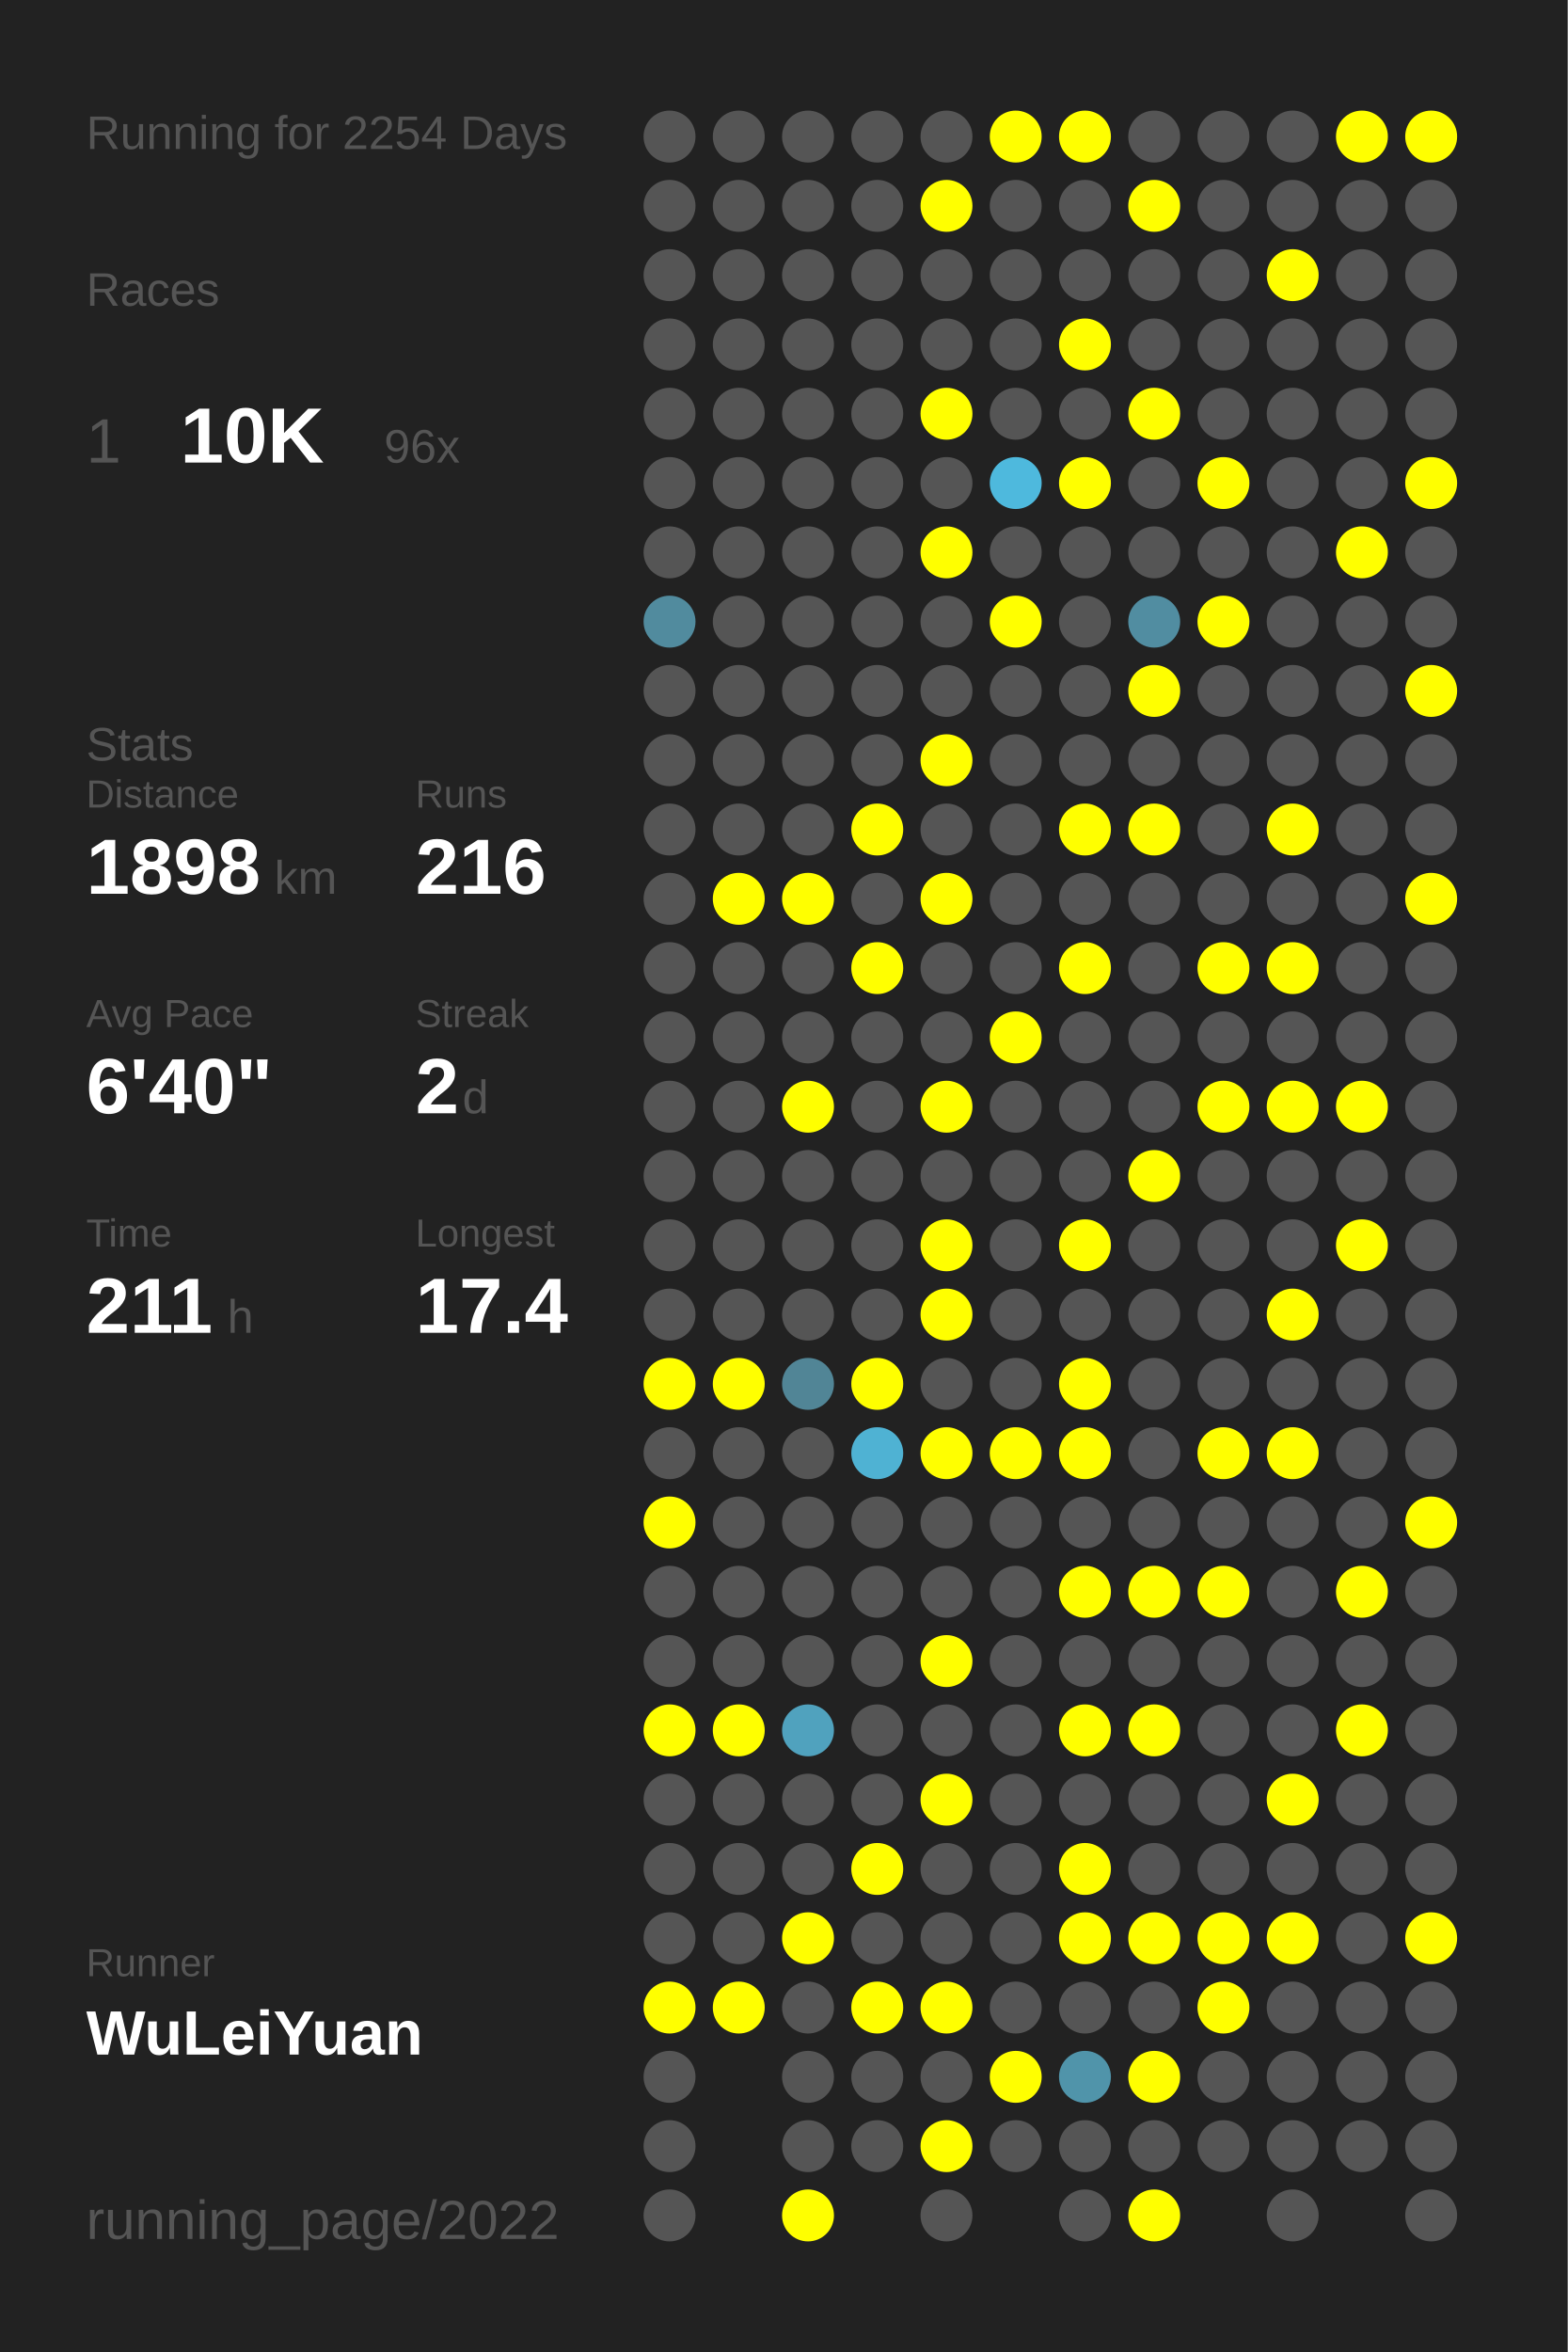
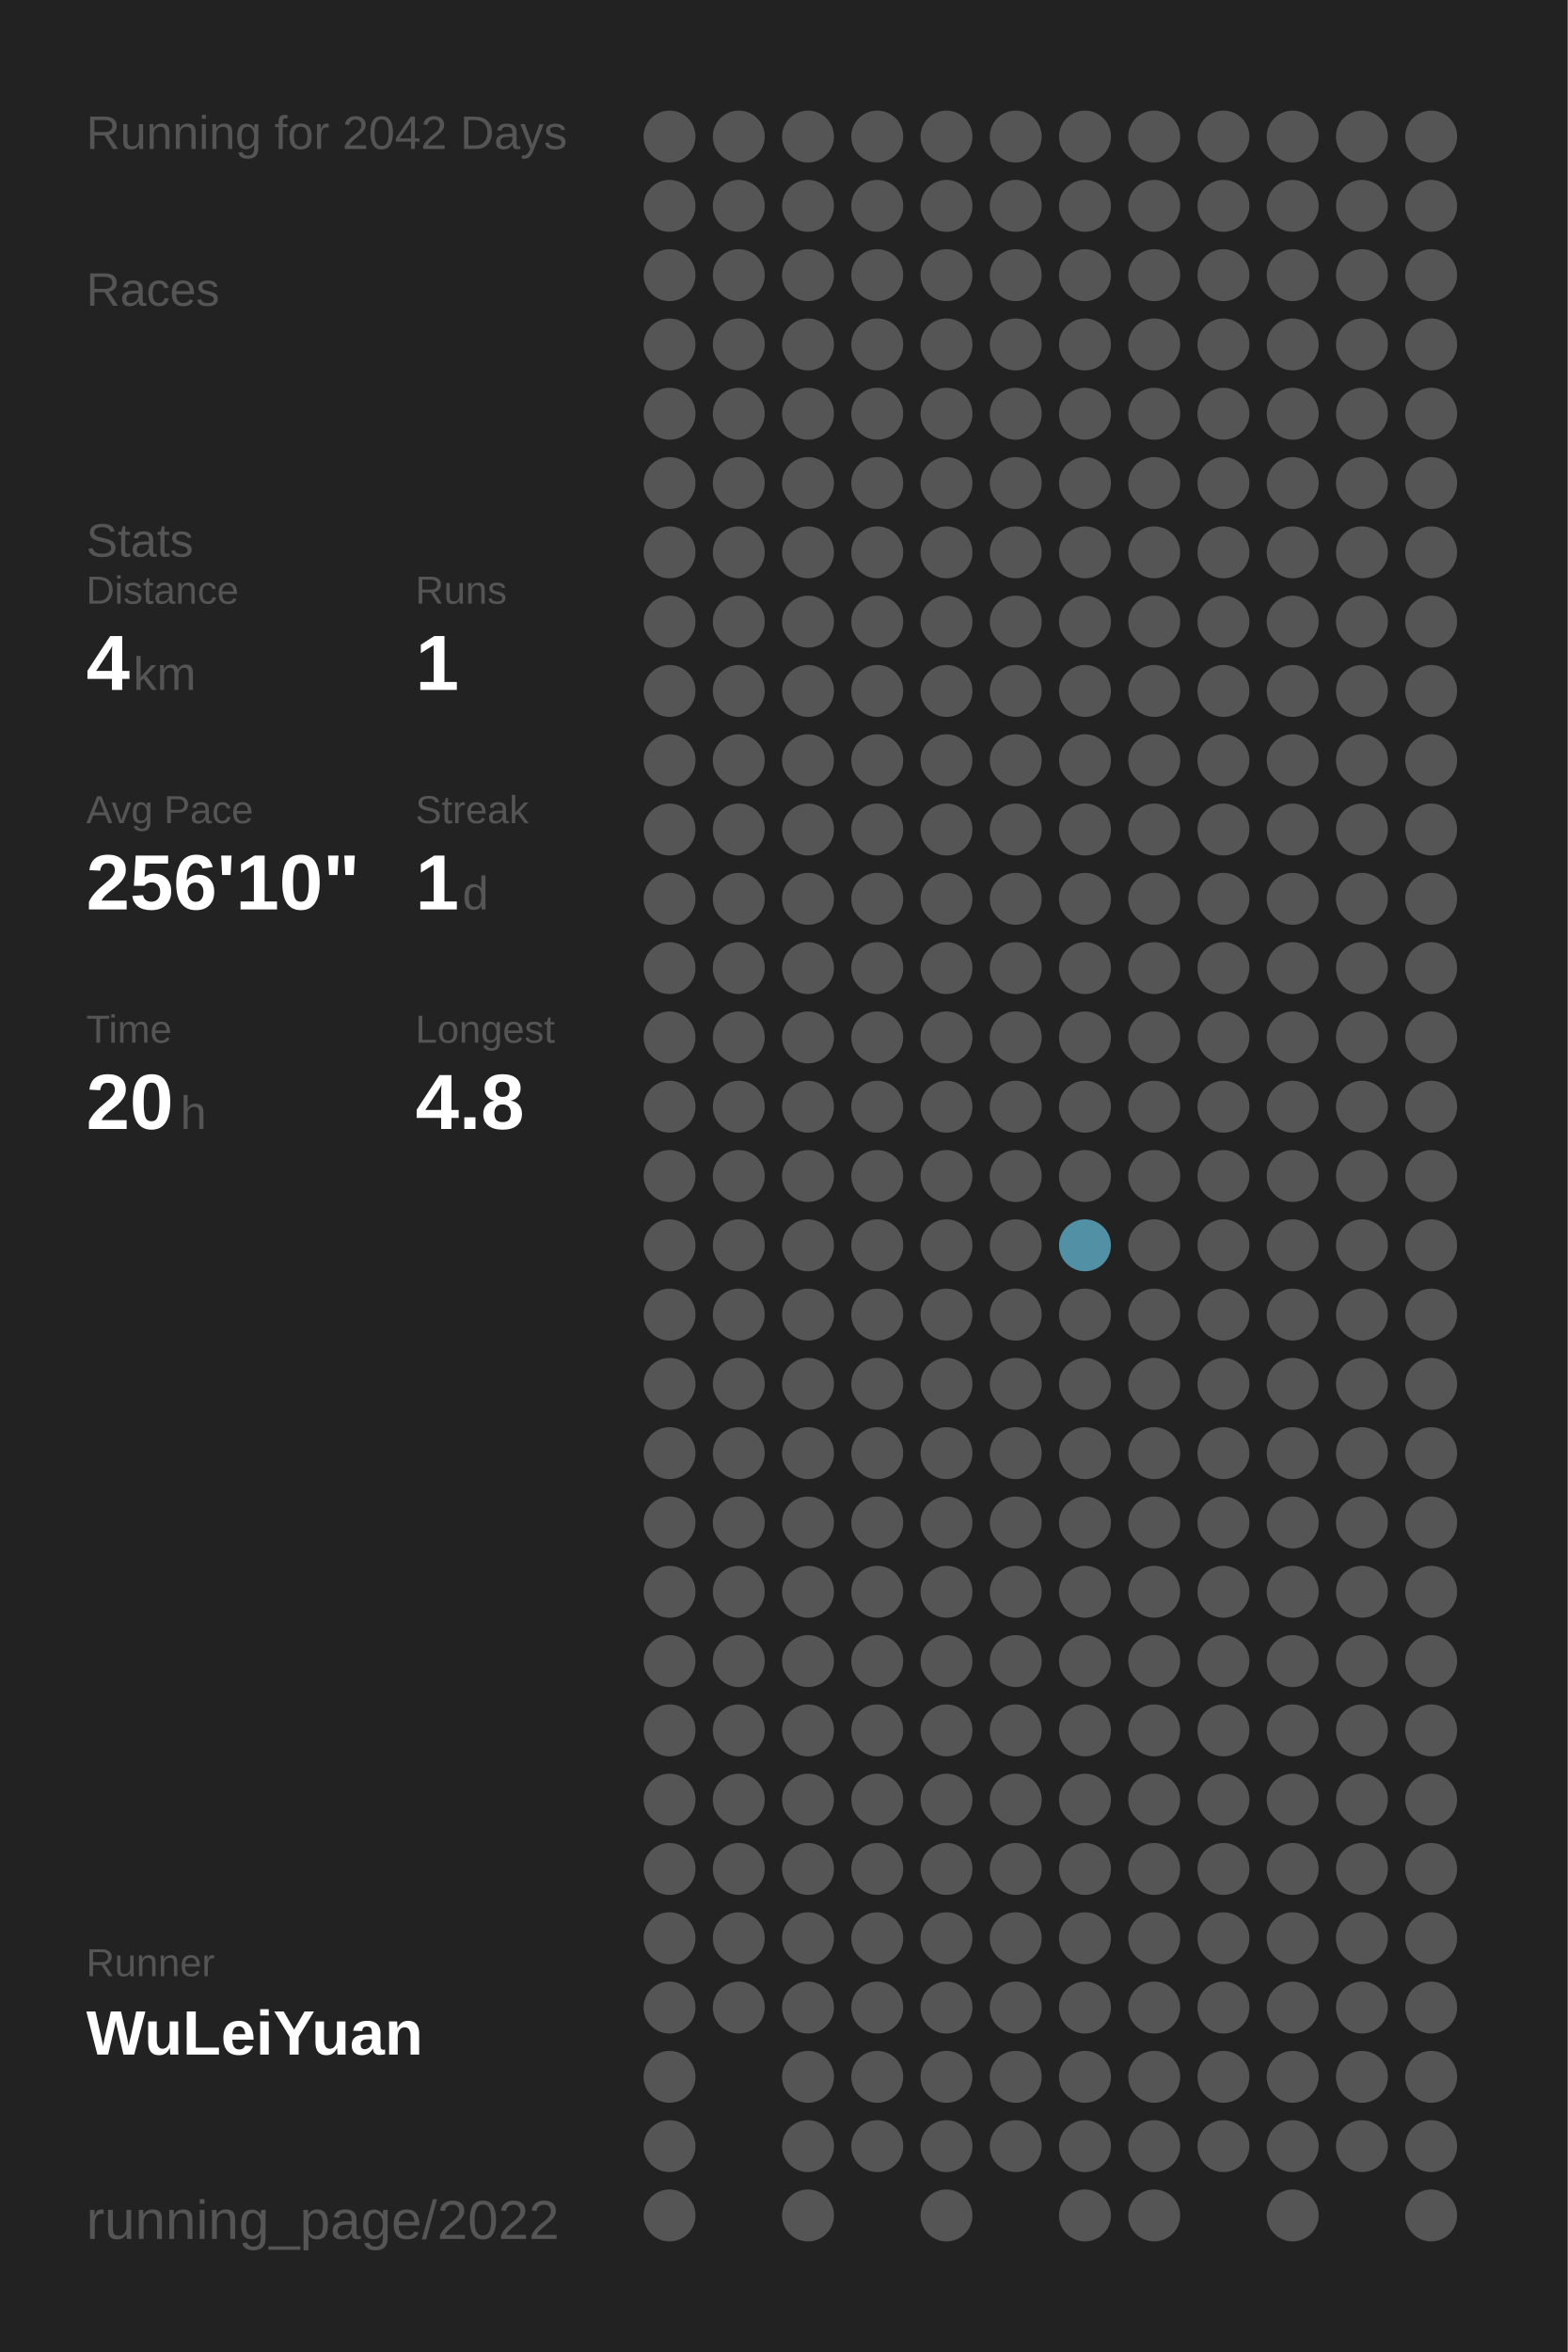
<svg xmlns="http://www.w3.org/2000/svg" baseProfile="full" height="300mm" version="1.1" viewBox="0,0,200,300" width="200mm">
  <defs />
  <rect fill="#222222" height="300" width="200" x="0" y="0" />
-   <text fill="#555555" style="font-size:6px; font-family:Arial;" x="11" y="19">Running for 2254 Days</text>
+   <text fill="#555555" style="font-size:6px; font-family:Arial;" x="11" y="19">Running for 2042 Days</text>
  <text fill="#555555" style="font-size:6px; font-family:Arial;" x="11" y="39">Races</text>
-   <text fill="#555555" style="font-size:8px; font-family:Arial;" x="11" y="59">1</text>
-   <text fill="#FFFFFF" style="font-size:10px; font-family:Arial; font-weight:bold;" x="23" y="59">10K</text>
-   <text fill="#555555" style="font-size:6px; font-family:Arial;" x="49" y="59">96x</text>
-   <text fill="#555555" style="font-size:6px; font-family:Arial;" x="11" y="97">Stats</text>
-   <text fill="#555555" style="font-size:5px; font-family:Arial;" x="11" y="103">Distance</text>
-   <text fill="#FFFFFF" style="font-size:10px; font-family:Arial; font-weight:bold;" x="11" y="114">1898</text>
-   <text fill="#555555" style="font-size:6px; font-family:Arial;" x="35" y="114">km</text>
-   <text fill="#555555" style="font-size:5px; font-family:Arial;" x="53" y="103">Runs</text>
-   <text fill="#FFFFFF" style="font-size:10px; font-family:Arial; font-weight:bold;" x="53" y="114">216</text>
-   <text fill="#555555" style="font-size:5px; font-family:Arial;" x="11" y="131">Avg Pace</text>
-   <text fill="#FFFFFF" style="font-size:10px; font-family:Arial; font-weight:bold;" x="11" y="142">6'40"</text>
-   <text fill="#555555" style="font-size:5px; font-family:Arial;" x="53" y="131">Streak</text>
-   <text fill="#FFFFFF" style="font-size:10px; font-family:Arial; font-weight:bold;" x="53" y="142">2</text>
-   <text fill="#555555" style="font-size:6px; font-family:Arial;" x="59" y="142">d</text>
-   <text fill="#555555" style="font-size:5px; font-family:Arial;" x="11" y="159">Time</text>
-   <text fill="#FFFFFF" style="font-size:10px; font-family:Arial; font-weight:bold;" x="11" y="170">211</text>
-   <text fill="#555555" style="font-size:6px; font-family:Arial;" x="29" y="170">h</text>
-   <text fill="#555555" style="font-size:5px; font-family:Arial;" x="53" y="159">Longest</text>
-   <text fill="#FFFFFF" style="font-size:10px; font-family:Arial; font-weight:bold;" x="53" y="170">17.4</text>
+   <text fill="#555555" style="font-size:6px; font-family:Arial;" x="11" y="71">Stats</text>
+   <text fill="#555555" style="font-size:5px; font-family:Arial;" x="11" y="77">Distance</text>
+   <text fill="#FFFFFF" style="font-size:10px; font-family:Arial; font-weight:bold;" x="11" y="88">4</text>
+   <text fill="#555555" style="font-size:6px; font-family:Arial;" x="17" y="88">km</text>
+   <text fill="#555555" style="font-size:5px; font-family:Arial;" x="53" y="77">Runs</text>
+   <text fill="#FFFFFF" style="font-size:10px; font-family:Arial; font-weight:bold;" x="53" y="88">1</text>
+   <text fill="#555555" style="font-size:5px; font-family:Arial;" x="11" y="105">Avg Pace</text>
+   <text fill="#FFFFFF" style="font-size:10px; font-family:Arial; font-weight:bold;" x="11" y="116">256'10"</text>
+   <text fill="#555555" style="font-size:5px; font-family:Arial;" x="53" y="105">Streak</text>
+   <text fill="#FFFFFF" style="font-size:10px; font-family:Arial; font-weight:bold;" x="53" y="116">1</text>
+   <text fill="#555555" style="font-size:6px; font-family:Arial;" x="59" y="116">d</text>
+   <text fill="#555555" style="font-size:5px; font-family:Arial;" x="11" y="133">Time</text>
+   <text fill="#FFFFFF" style="font-size:10px; font-family:Arial; font-weight:bold;" x="11" y="144">20</text>
+   <text fill="#555555" style="font-size:6px; font-family:Arial;" x="23" y="144">h</text>
+   <text fill="#555555" style="font-size:5px; font-family:Arial;" x="53" y="133">Longest</text>
+   <text fill="#FFFFFF" style="font-size:10px; font-family:Arial; font-weight:bold;" x="53" y="144">4.8</text>
  <text fill="#555555" style="font-size:5px; font-family:Arial;" x="11" y="252.065">Runner</text>
  <text fill="#FFFFFF" style="font-size:8px; font-family:Arial; font-weight:bold;" x="11" y="262.065">WuLeiYuan</text>
  <text fill="#555555" style="font-size:7px; font-family:Arial;" x="11" y="285.581">running_page/2022</text>
  <circle cx="85.417" cy="17.419" fill="#555555" r="3.312" />
  <circle cx="85.417" cy="26.258" fill="#555555" r="3.312" />
  <circle cx="85.417" cy="35.097" fill="#555555" r="3.312" />
  <circle cx="85.417" cy="43.935" fill="#555555" r="3.312" />
  <circle cx="85.417" cy="52.774" fill="#555555" r="3.312" />
  <circle cx="85.417" cy="61.613" fill="#555555" r="3.312" />
  <circle cx="85.417" cy="70.452" fill="#555555" r="3.312" />
-   <circle cx="85.417" cy="79.29" fill="#518b9e" r="3.312" />
+   <circle cx="85.417" cy="79.29" fill="#555555" r="3.312" />
  <circle cx="85.417" cy="88.129" fill="#555555" r="3.312" />
  <circle cx="85.417" cy="96.968" fill="#555555" r="3.312" />
  <circle cx="85.417" cy="105.806" fill="#555555" r="3.312" />
  <circle cx="85.417" cy="114.645" fill="#555555" r="3.312" />
  <circle cx="85.417" cy="123.484" fill="#555555" r="3.312" />
  <circle cx="85.417" cy="132.323" fill="#555555" r="3.312" />
  <circle cx="85.417" cy="141.161" fill="#555555" r="3.312" />
  <circle cx="85.417" cy="150" fill="#555555" r="3.312" />
  <circle cx="85.417" cy="158.839" fill="#555555" r="3.312" />
  <circle cx="85.417" cy="167.677" fill="#555555" r="3.312" />
-   <circle cx="85.417" cy="176.516" fill="#FFFF00" r="3.312" />
+   <circle cx="85.417" cy="176.516" fill="#555555" r="3.312" />
  <circle cx="85.417" cy="185.355" fill="#555555" r="3.312" />
-   <circle cx="85.417" cy="194.194" fill="#FFFF00" r="3.312" />
+   <circle cx="85.417" cy="194.194" fill="#555555" r="3.312" />
  <circle cx="85.417" cy="203.032" fill="#555555" r="3.312" />
  <circle cx="85.417" cy="211.871" fill="#555555" r="3.312" />
-   <circle cx="85.417" cy="220.71" fill="#FFFF00" r="3.312" />
+   <circle cx="85.417" cy="220.71" fill="#555555" r="3.312" />
  <circle cx="85.417" cy="229.548" fill="#555555" r="3.312" />
  <circle cx="85.417" cy="238.387" fill="#555555" r="3.312" />
  <circle cx="85.417" cy="247.226" fill="#555555" r="3.312" />
-   <circle cx="85.417" cy="256.065" fill="#FFFF00" r="3.312" />
+   <circle cx="85.417" cy="256.065" fill="#555555" r="3.312" />
  <circle cx="85.417" cy="264.903" fill="#555555" r="3.312" />
  <circle cx="85.417" cy="273.742" fill="#555555" r="3.312" />
  <circle cx="85.417" cy="282.581" fill="#555555" r="3.312" />
  <circle cx="94.25" cy="17.419" fill="#555555" r="3.312" />
  <circle cx="94.25" cy="26.258" fill="#555555" r="3.312" />
  <circle cx="94.25" cy="35.097" fill="#555555" r="3.312" />
  <circle cx="94.25" cy="43.935" fill="#555555" r="3.312" />
  <circle cx="94.25" cy="52.774" fill="#555555" r="3.312" />
  <circle cx="94.25" cy="61.613" fill="#555555" r="3.312" />
  <circle cx="94.25" cy="70.452" fill="#555555" r="3.312" />
  <circle cx="94.25" cy="79.29" fill="#555555" r="3.312" />
  <circle cx="94.25" cy="88.129" fill="#555555" r="3.312" />
  <circle cx="94.25" cy="96.968" fill="#555555" r="3.312" />
  <circle cx="94.25" cy="105.806" fill="#555555" r="3.312" />
-   <circle cx="94.25" cy="114.645" fill="#FFFF00" r="3.312" />
+   <circle cx="94.25" cy="114.645" fill="#555555" r="3.312" />
  <circle cx="94.25" cy="123.484" fill="#555555" r="3.312" />
  <circle cx="94.25" cy="132.323" fill="#555555" r="3.312" />
  <circle cx="94.25" cy="141.161" fill="#555555" r="3.312" />
  <circle cx="94.25" cy="150" fill="#555555" r="3.312" />
  <circle cx="94.25" cy="158.839" fill="#555555" r="3.312" />
  <circle cx="94.25" cy="167.677" fill="#555555" r="3.312" />
-   <circle cx="94.25" cy="176.516" fill="#FFFF00" r="3.312" />
+   <circle cx="94.25" cy="176.516" fill="#555555" r="3.312" />
  <circle cx="94.25" cy="185.355" fill="#555555" r="3.312" />
  <circle cx="94.25" cy="194.194" fill="#555555" r="3.312" />
  <circle cx="94.25" cy="203.032" fill="#555555" r="3.312" />
  <circle cx="94.25" cy="211.871" fill="#555555" r="3.312" />
-   <circle cx="94.25" cy="220.71" fill="#FFFF00" r="3.312" />
+   <circle cx="94.25" cy="220.71" fill="#555555" r="3.312" />
  <circle cx="94.25" cy="229.548" fill="#555555" r="3.312" />
  <circle cx="94.25" cy="238.387" fill="#555555" r="3.312" />
  <circle cx="94.25" cy="247.226" fill="#555555" r="3.312" />
-   <circle cx="94.25" cy="256.065" fill="#FFFF00" r="3.312" />
+   <circle cx="94.25" cy="256.065" fill="#555555" r="3.312" />
  <circle cx="103.083" cy="17.419" fill="#555555" r="3.312" />
  <circle cx="103.083" cy="26.258" fill="#555555" r="3.312" />
  <circle cx="103.083" cy="35.097" fill="#555555" r="3.312" />
  <circle cx="103.083" cy="43.935" fill="#555555" r="3.312" />
  <circle cx="103.083" cy="52.774" fill="#555555" r="3.312" />
  <circle cx="103.083" cy="61.613" fill="#555555" r="3.312" />
  <circle cx="103.083" cy="70.452" fill="#555555" r="3.312" />
  <circle cx="103.083" cy="79.29" fill="#555555" r="3.312" />
  <circle cx="103.083" cy="88.129" fill="#555555" r="3.312" />
  <circle cx="103.083" cy="96.968" fill="#555555" r="3.312" />
  <circle cx="103.083" cy="105.806" fill="#555555" r="3.312" />
-   <circle cx="103.083" cy="114.645" fill="#FFFF00" r="3.312" />
+   <circle cx="103.083" cy="114.645" fill="#555555" r="3.312" />
  <circle cx="103.083" cy="123.484" fill="#555555" r="3.312" />
  <circle cx="103.083" cy="132.323" fill="#555555" r="3.312" />
-   <circle cx="103.083" cy="141.161" fill="#FFFF00" r="3.312" />
+   <circle cx="103.083" cy="141.161" fill="#555555" r="3.312" />
  <circle cx="103.083" cy="150" fill="#555555" r="3.312" />
  <circle cx="103.083" cy="158.839" fill="#555555" r="3.312" />
  <circle cx="103.083" cy="167.677" fill="#555555" r="3.312" />
-   <circle cx="103.083" cy="176.516" fill="#518596" r="3.312" />
+   <circle cx="103.083" cy="176.516" fill="#555555" r="3.312" />
  <circle cx="103.083" cy="185.355" fill="#555555" r="3.312" />
  <circle cx="103.083" cy="194.194" fill="#555555" r="3.312" />
  <circle cx="103.083" cy="203.032" fill="#555555" r="3.312" />
  <circle cx="103.083" cy="211.871" fill="#555555" r="3.312" />
-   <circle cx="103.083" cy="220.71" fill="#50a2be" r="3.312" />
+   <circle cx="103.083" cy="220.71" fill="#555555" r="3.312" />
  <circle cx="103.083" cy="229.548" fill="#555555" r="3.312" />
  <circle cx="103.083" cy="238.387" fill="#555555" r="3.312" />
-   <circle cx="103.083" cy="247.226" fill="#FFFF00" r="3.312" />
+   <circle cx="103.083" cy="247.226" fill="#555555" r="3.312" />
  <circle cx="103.083" cy="256.065" fill="#555555" r="3.312" />
  <circle cx="103.083" cy="264.903" fill="#555555" r="3.312" />
  <circle cx="103.083" cy="273.742" fill="#555555" r="3.312" />
-   <circle cx="103.083" cy="282.581" fill="#FFFF00" r="3.312" />
+   <circle cx="103.083" cy="282.581" fill="#555555" r="3.312" />
  <circle cx="111.917" cy="17.419" fill="#555555" r="3.312" />
  <circle cx="111.917" cy="26.258" fill="#555555" r="3.312" />
  <circle cx="111.917" cy="35.097" fill="#555555" r="3.312" />
  <circle cx="111.917" cy="43.935" fill="#555555" r="3.312" />
  <circle cx="111.917" cy="52.774" fill="#555555" r="3.312" />
  <circle cx="111.917" cy="61.613" fill="#555555" r="3.312" />
  <circle cx="111.917" cy="70.452" fill="#555555" r="3.312" />
  <circle cx="111.917" cy="79.29" fill="#555555" r="3.312" />
  <circle cx="111.917" cy="88.129" fill="#555555" r="3.312" />
  <circle cx="111.917" cy="96.968" fill="#555555" r="3.312" />
-   <circle cx="111.917" cy="105.806" fill="#FFFF00" r="3.312" />
+   <circle cx="111.917" cy="105.806" fill="#555555" r="3.312" />
  <circle cx="111.917" cy="114.645" fill="#555555" r="3.312" />
-   <circle cx="111.917" cy="123.484" fill="#FFFF00" r="3.312" />
+   <circle cx="111.917" cy="123.484" fill="#555555" r="3.312" />
  <circle cx="111.917" cy="132.323" fill="#555555" r="3.312" />
  <circle cx="111.917" cy="141.161" fill="#555555" r="3.312" />
  <circle cx="111.917" cy="150" fill="#555555" r="3.312" />
  <circle cx="111.917" cy="158.839" fill="#555555" r="3.312" />
  <circle cx="111.917" cy="167.677" fill="#555555" r="3.312" />
-   <circle cx="111.917" cy="176.516" fill="#FFFF00" r="3.312" />
-   <circle cx="111.917" cy="185.355" fill="#4fb2d3" r="3.312" />
+   <circle cx="111.917" cy="176.516" fill="#555555" r="3.312" />
+   <circle cx="111.917" cy="185.355" fill="#555555" r="3.312" />
  <circle cx="111.917" cy="194.194" fill="#555555" r="3.312" />
  <circle cx="111.917" cy="203.032" fill="#555555" r="3.312" />
  <circle cx="111.917" cy="211.871" fill="#555555" r="3.312" />
  <circle cx="111.917" cy="220.71" fill="#555555" r="3.312" />
  <circle cx="111.917" cy="229.548" fill="#555555" r="3.312" />
-   <circle cx="111.917" cy="238.387" fill="#FFFF00" r="3.312" />
+   <circle cx="111.917" cy="238.387" fill="#555555" r="3.312" />
  <circle cx="111.917" cy="247.226" fill="#555555" r="3.312" />
-   <circle cx="111.917" cy="256.065" fill="#FFFF00" r="3.312" />
+   <circle cx="111.917" cy="256.065" fill="#555555" r="3.312" />
  <circle cx="111.917" cy="264.903" fill="#555555" r="3.312" />
  <circle cx="111.917" cy="273.742" fill="#555555" r="3.312" />
  <circle cx="120.75" cy="17.419" fill="#555555" r="3.312" />
-   <circle cx="120.75" cy="26.258" fill="#FFFF00" r="3.312" />
+   <circle cx="120.75" cy="26.258" fill="#555555" r="3.312" />
  <circle cx="120.75" cy="35.097" fill="#555555" r="3.312" />
  <circle cx="120.75" cy="43.935" fill="#555555" r="3.312" />
-   <circle cx="120.75" cy="52.774" fill="#FFFF00" r="3.312" />
+   <circle cx="120.75" cy="52.774" fill="#555555" r="3.312" />
  <circle cx="120.75" cy="61.613" fill="#555555" r="3.312" />
-   <circle cx="120.75" cy="70.452" fill="#FFFF00" r="3.312" />
+   <circle cx="120.75" cy="70.452" fill="#555555" r="3.312" />
  <circle cx="120.75" cy="79.29" fill="#555555" r="3.312" />
  <circle cx="120.75" cy="88.129" fill="#555555" r="3.312" />
-   <circle cx="120.75" cy="96.968" fill="#FFFF00" r="3.312" />
+   <circle cx="120.75" cy="96.968" fill="#555555" r="3.312" />
  <circle cx="120.75" cy="105.806" fill="#555555" r="3.312" />
-   <circle cx="120.75" cy="114.645" fill="#FFFF00" r="3.312" />
+   <circle cx="120.75" cy="114.645" fill="#555555" r="3.312" />
  <circle cx="120.75" cy="123.484" fill="#555555" r="3.312" />
  <circle cx="120.75" cy="132.323" fill="#555555" r="3.312" />
-   <circle cx="120.75" cy="141.161" fill="#FFFF00" r="3.312" />
+   <circle cx="120.75" cy="141.161" fill="#555555" r="3.312" />
  <circle cx="120.75" cy="150" fill="#555555" r="3.312" />
-   <circle cx="120.75" cy="158.839" fill="#FFFF00" r="3.312" />
-   <circle cx="120.75" cy="167.677" fill="#FFFF00" r="3.312" />
+   <circle cx="120.75" cy="158.839" fill="#555555" r="3.312" />
+   <circle cx="120.75" cy="167.677" fill="#555555" r="3.312" />
  <circle cx="120.75" cy="176.516" fill="#555555" r="3.312" />
-   <circle cx="120.75" cy="185.355" fill="#FFFF00" r="3.312" />
+   <circle cx="120.75" cy="185.355" fill="#555555" r="3.312" />
  <circle cx="120.75" cy="194.194" fill="#555555" r="3.312" />
  <circle cx="120.75" cy="203.032" fill="#555555" r="3.312" />
-   <circle cx="120.75" cy="211.871" fill="#FFFF00" r="3.312" />
+   <circle cx="120.75" cy="211.871" fill="#555555" r="3.312" />
  <circle cx="120.75" cy="220.71" fill="#555555" r="3.312" />
-   <circle cx="120.75" cy="229.548" fill="#FFFF00" r="3.312" />
+   <circle cx="120.75" cy="229.548" fill="#555555" r="3.312" />
  <circle cx="120.75" cy="238.387" fill="#555555" r="3.312" />
  <circle cx="120.75" cy="247.226" fill="#555555" r="3.312" />
-   <circle cx="120.75" cy="256.065" fill="#FFFF00" r="3.312" />
+   <circle cx="120.75" cy="256.065" fill="#555555" r="3.312" />
  <circle cx="120.75" cy="264.903" fill="#555555" r="3.312" />
-   <circle cx="120.75" cy="273.742" fill="#FFFF00" r="3.312" />
+   <circle cx="120.75" cy="273.742" fill="#555555" r="3.312" />
  <circle cx="120.75" cy="282.581" fill="#555555" r="3.312" />
-   <circle cx="129.583" cy="17.419" fill="#FFFF00" r="3.312" />
+   <circle cx="129.583" cy="17.419" fill="#555555" r="3.312" />
  <circle cx="129.583" cy="26.258" fill="#555555" r="3.312" />
  <circle cx="129.583" cy="35.097" fill="#555555" r="3.312" />
  <circle cx="129.583" cy="43.935" fill="#555555" r="3.312" />
  <circle cx="129.583" cy="52.774" fill="#555555" r="3.312" />
-   <circle cx="129.583" cy="61.613" fill="#4eb9dd" r="3.312" />
+   <circle cx="129.583" cy="61.613" fill="#555555" r="3.312" />
  <circle cx="129.583" cy="70.452" fill="#555555" r="3.312" />
-   <circle cx="129.583" cy="79.29" fill="#FFFF00" r="3.312" />
+   <circle cx="129.583" cy="79.29" fill="#555555" r="3.312" />
  <circle cx="129.583" cy="88.129" fill="#555555" r="3.312" />
  <circle cx="129.583" cy="96.968" fill="#555555" r="3.312" />
  <circle cx="129.583" cy="105.806" fill="#555555" r="3.312" />
  <circle cx="129.583" cy="114.645" fill="#555555" r="3.312" />
  <circle cx="129.583" cy="123.484" fill="#555555" r="3.312" />
-   <circle cx="129.583" cy="132.323" fill="#FFFF00" r="3.312" />
+   <circle cx="129.583" cy="132.323" fill="#555555" r="3.312" />
  <circle cx="129.583" cy="141.161" fill="#555555" r="3.312" />
  <circle cx="129.583" cy="150" fill="#555555" r="3.312" />
  <circle cx="129.583" cy="158.839" fill="#555555" r="3.312" />
  <circle cx="129.583" cy="167.677" fill="#555555" r="3.312" />
  <circle cx="129.583" cy="176.516" fill="#555555" r="3.312" />
-   <circle cx="129.583" cy="185.355" fill="#FFFF00" r="3.312" />
+   <circle cx="129.583" cy="185.355" fill="#555555" r="3.312" />
  <circle cx="129.583" cy="194.194" fill="#555555" r="3.312" />
  <circle cx="129.583" cy="203.032" fill="#555555" r="3.312" />
  <circle cx="129.583" cy="211.871" fill="#555555" r="3.312" />
  <circle cx="129.583" cy="220.71" fill="#555555" r="3.312" />
  <circle cx="129.583" cy="229.548" fill="#555555" r="3.312" />
  <circle cx="129.583" cy="238.387" fill="#555555" r="3.312" />
  <circle cx="129.583" cy="247.226" fill="#555555" r="3.312" />
  <circle cx="129.583" cy="256.065" fill="#555555" r="3.312" />
-   <circle cx="129.583" cy="264.903" fill="#FFFF00" r="3.312" />
+   <circle cx="129.583" cy="264.903" fill="#555555" r="3.312" />
  <circle cx="129.583" cy="273.742" fill="#555555" r="3.312" />
-   <circle cx="138.417" cy="17.419" fill="#FFFF00" r="3.312" />
+   <circle cx="138.417" cy="17.419" fill="#555555" r="3.312" />
  <circle cx="138.417" cy="26.258" fill="#555555" r="3.312" />
  <circle cx="138.417" cy="35.097" fill="#555555" r="3.312" />
-   <circle cx="138.417" cy="43.935" fill="#FFFF00" r="3.312" />
+   <circle cx="138.417" cy="43.935" fill="#555555" r="3.312" />
  <circle cx="138.417" cy="52.774" fill="#555555" r="3.312" />
-   <circle cx="138.417" cy="61.613" fill="#FFFF00" r="3.312" />
+   <circle cx="138.417" cy="61.613" fill="#555555" r="3.312" />
  <circle cx="138.417" cy="70.452" fill="#555555" r="3.312" />
  <circle cx="138.417" cy="79.29" fill="#555555" r="3.312" />
  <circle cx="138.417" cy="88.129" fill="#555555" r="3.312" />
  <circle cx="138.417" cy="96.968" fill="#555555" r="3.312" />
-   <circle cx="138.417" cy="105.806" fill="#FFFF00" r="3.312" />
+   <circle cx="138.417" cy="105.806" fill="#555555" r="3.312" />
  <circle cx="138.417" cy="114.645" fill="#555555" r="3.312" />
-   <circle cx="138.417" cy="123.484" fill="#FFFF00" r="3.312" />
+   <circle cx="138.417" cy="123.484" fill="#555555" r="3.312" />
  <circle cx="138.417" cy="132.323" fill="#555555" r="3.312" />
  <circle cx="138.417" cy="141.161" fill="#555555" r="3.312" />
  <circle cx="138.417" cy="150" fill="#555555" r="3.312" />
-   <circle cx="138.417" cy="158.839" fill="#FFFF00" r="3.312" />
+   <circle cx="138.417" cy="158.839" fill="#5190a5" r="3.312" />
  <circle cx="138.417" cy="167.677" fill="#555555" r="3.312" />
-   <circle cx="138.417" cy="176.516" fill="#FFFF00" r="3.312" />
-   <circle cx="138.417" cy="185.355" fill="#FFFF00" r="3.312" />
+   <circle cx="138.417" cy="176.516" fill="#555555" r="3.312" />
+   <circle cx="138.417" cy="185.355" fill="#555555" r="3.312" />
  <circle cx="138.417" cy="194.194" fill="#555555" r="3.312" />
-   <circle cx="138.417" cy="203.032" fill="#FFFF00" r="3.312" />
+   <circle cx="138.417" cy="203.032" fill="#555555" r="3.312" />
  <circle cx="138.417" cy="211.871" fill="#555555" r="3.312" />
-   <circle cx="138.417" cy="220.71" fill="#FFFF00" r="3.312" />
+   <circle cx="138.417" cy="220.71" fill="#555555" r="3.312" />
  <circle cx="138.417" cy="229.548" fill="#555555" r="3.312" />
-   <circle cx="138.417" cy="238.387" fill="#FFFF00" r="3.312" />
-   <circle cx="138.417" cy="247.226" fill="#FFFF00" r="3.312" />
+   <circle cx="138.417" cy="238.387" fill="#555555" r="3.312" />
+   <circle cx="138.417" cy="247.226" fill="#555555" r="3.312" />
  <circle cx="138.417" cy="256.065" fill="#555555" r="3.312" />
-   <circle cx="138.417" cy="264.903" fill="#5094aa" r="3.312" />
+   <circle cx="138.417" cy="264.903" fill="#555555" r="3.312" />
  <circle cx="138.417" cy="273.742" fill="#555555" r="3.312" />
  <circle cx="138.417" cy="282.581" fill="#555555" r="3.312" />
  <circle cx="147.25" cy="17.419" fill="#555555" r="3.312" />
-   <circle cx="147.25" cy="26.258" fill="#FFFF00" r="3.312" />
+   <circle cx="147.25" cy="26.258" fill="#555555" r="3.312" />
  <circle cx="147.25" cy="35.097" fill="#555555" r="3.312" />
  <circle cx="147.25" cy="43.935" fill="#555555" r="3.312" />
-   <circle cx="147.25" cy="52.774" fill="#FFFF00" r="3.312" />
+   <circle cx="147.25" cy="52.774" fill="#555555" r="3.312" />
  <circle cx="147.25" cy="61.613" fill="#555555" r="3.312" />
  <circle cx="147.25" cy="70.452" fill="#555555" r="3.312" />
-   <circle cx="147.25" cy="79.29" fill="#518da1" r="3.312" />
-   <circle cx="147.25" cy="88.129" fill="#FFFF00" r="3.312" />
+   <circle cx="147.25" cy="79.29" fill="#555555" r="3.312" />
+   <circle cx="147.25" cy="88.129" fill="#555555" r="3.312" />
  <circle cx="147.25" cy="96.968" fill="#555555" r="3.312" />
-   <circle cx="147.25" cy="105.806" fill="#FFFF00" r="3.312" />
+   <circle cx="147.25" cy="105.806" fill="#555555" r="3.312" />
  <circle cx="147.25" cy="114.645" fill="#555555" r="3.312" />
  <circle cx="147.25" cy="123.484" fill="#555555" r="3.312" />
  <circle cx="147.25" cy="132.323" fill="#555555" r="3.312" />
  <circle cx="147.25" cy="141.161" fill="#555555" r="3.312" />
-   <circle cx="147.25" cy="150" fill="#FFFF00" r="3.312" />
+   <circle cx="147.25" cy="150" fill="#555555" r="3.312" />
  <circle cx="147.25" cy="158.839" fill="#555555" r="3.312" />
  <circle cx="147.25" cy="167.677" fill="#555555" r="3.312" />
  <circle cx="147.25" cy="176.516" fill="#555555" r="3.312" />
  <circle cx="147.25" cy="185.355" fill="#555555" r="3.312" />
  <circle cx="147.25" cy="194.194" fill="#555555" r="3.312" />
-   <circle cx="147.25" cy="203.032" fill="#FFFF00" r="3.312" />
+   <circle cx="147.25" cy="203.032" fill="#555555" r="3.312" />
  <circle cx="147.25" cy="211.871" fill="#555555" r="3.312" />
-   <circle cx="147.25" cy="220.71" fill="#FFFF00" r="3.312" />
+   <circle cx="147.25" cy="220.71" fill="#555555" r="3.312" />
  <circle cx="147.25" cy="229.548" fill="#555555" r="3.312" />
  <circle cx="147.25" cy="238.387" fill="#555555" r="3.312" />
-   <circle cx="147.25" cy="247.226" fill="#FFFF00" r="3.312" />
+   <circle cx="147.25" cy="247.226" fill="#555555" r="3.312" />
  <circle cx="147.25" cy="256.065" fill="#555555" r="3.312" />
-   <circle cx="147.25" cy="264.903" fill="#FFFF00" r="3.312" />
+   <circle cx="147.25" cy="264.903" fill="#555555" r="3.312" />
  <circle cx="147.25" cy="273.742" fill="#555555" r="3.312" />
-   <circle cx="147.25" cy="282.581" fill="#FFFF00" r="3.312" />
+   <circle cx="147.25" cy="282.581" fill="#555555" r="3.312" />
  <circle cx="156.083" cy="17.419" fill="#555555" r="3.312" />
  <circle cx="156.083" cy="26.258" fill="#555555" r="3.312" />
  <circle cx="156.083" cy="35.097" fill="#555555" r="3.312" />
  <circle cx="156.083" cy="43.935" fill="#555555" r="3.312" />
  <circle cx="156.083" cy="52.774" fill="#555555" r="3.312" />
-   <circle cx="156.083" cy="61.613" fill="#FFFF00" r="3.312" />
+   <circle cx="156.083" cy="61.613" fill="#555555" r="3.312" />
  <circle cx="156.083" cy="70.452" fill="#555555" r="3.312" />
-   <circle cx="156.083" cy="79.29" fill="#FFFF00" r="3.312" />
+   <circle cx="156.083" cy="79.29" fill="#555555" r="3.312" />
  <circle cx="156.083" cy="88.129" fill="#555555" r="3.312" />
  <circle cx="156.083" cy="96.968" fill="#555555" r="3.312" />
  <circle cx="156.083" cy="105.806" fill="#555555" r="3.312" />
  <circle cx="156.083" cy="114.645" fill="#555555" r="3.312" />
-   <circle cx="156.083" cy="123.484" fill="#FFFF00" r="3.312" />
+   <circle cx="156.083" cy="123.484" fill="#555555" r="3.312" />
  <circle cx="156.083" cy="132.323" fill="#555555" r="3.312" />
-   <circle cx="156.083" cy="141.161" fill="#FFFF00" r="3.312" />
+   <circle cx="156.083" cy="141.161" fill="#555555" r="3.312" />
  <circle cx="156.083" cy="150" fill="#555555" r="3.312" />
  <circle cx="156.083" cy="158.839" fill="#555555" r="3.312" />
  <circle cx="156.083" cy="167.677" fill="#555555" r="3.312" />
  <circle cx="156.083" cy="176.516" fill="#555555" r="3.312" />
-   <circle cx="156.083" cy="185.355" fill="#FFFF00" r="3.312" />
+   <circle cx="156.083" cy="185.355" fill="#555555" r="3.312" />
  <circle cx="156.083" cy="194.194" fill="#555555" r="3.312" />
-   <circle cx="156.083" cy="203.032" fill="#FFFF00" r="3.312" />
+   <circle cx="156.083" cy="203.032" fill="#555555" r="3.312" />
  <circle cx="156.083" cy="211.871" fill="#555555" r="3.312" />
  <circle cx="156.083" cy="220.71" fill="#555555" r="3.312" />
  <circle cx="156.083" cy="229.548" fill="#555555" r="3.312" />
  <circle cx="156.083" cy="238.387" fill="#555555" r="3.312" />
-   <circle cx="156.083" cy="247.226" fill="#FFFF00" r="3.312" />
-   <circle cx="156.083" cy="256.065" fill="#FFFF00" r="3.312" />
+   <circle cx="156.083" cy="247.226" fill="#555555" r="3.312" />
+   <circle cx="156.083" cy="256.065" fill="#555555" r="3.312" />
  <circle cx="156.083" cy="264.903" fill="#555555" r="3.312" />
  <circle cx="156.083" cy="273.742" fill="#555555" r="3.312" />
  <circle cx="164.917" cy="17.419" fill="#555555" r="3.312" />
  <circle cx="164.917" cy="26.258" fill="#555555" r="3.312" />
-   <circle cx="164.917" cy="35.097" fill="#FFFF00" r="3.312" />
+   <circle cx="164.917" cy="35.097" fill="#555555" r="3.312" />
  <circle cx="164.917" cy="43.935" fill="#555555" r="3.312" />
  <circle cx="164.917" cy="52.774" fill="#555555" r="3.312" />
  <circle cx="164.917" cy="61.613" fill="#555555" r="3.312" />
  <circle cx="164.917" cy="70.452" fill="#555555" r="3.312" />
  <circle cx="164.917" cy="79.29" fill="#555555" r="3.312" />
  <circle cx="164.917" cy="88.129" fill="#555555" r="3.312" />
  <circle cx="164.917" cy="96.968" fill="#555555" r="3.312" />
-   <circle cx="164.917" cy="105.806" fill="#FFFF00" r="3.312" />
+   <circle cx="164.917" cy="105.806" fill="#555555" r="3.312" />
  <circle cx="164.917" cy="114.645" fill="#555555" r="3.312" />
-   <circle cx="164.917" cy="123.484" fill="#FFFF00" r="3.312" />
+   <circle cx="164.917" cy="123.484" fill="#555555" r="3.312" />
  <circle cx="164.917" cy="132.323" fill="#555555" r="3.312" />
-   <circle cx="164.917" cy="141.161" fill="#FFFF00" r="3.312" />
+   <circle cx="164.917" cy="141.161" fill="#555555" r="3.312" />
  <circle cx="164.917" cy="150" fill="#555555" r="3.312" />
  <circle cx="164.917" cy="158.839" fill="#555555" r="3.312" />
-   <circle cx="164.917" cy="167.677" fill="#FFFF00" r="3.312" />
+   <circle cx="164.917" cy="167.677" fill="#555555" r="3.312" />
  <circle cx="164.917" cy="176.516" fill="#555555" r="3.312" />
-   <circle cx="164.917" cy="185.355" fill="#FFFF00" r="3.312" />
+   <circle cx="164.917" cy="185.355" fill="#555555" r="3.312" />
  <circle cx="164.917" cy="194.194" fill="#555555" r="3.312" />
  <circle cx="164.917" cy="203.032" fill="#555555" r="3.312" />
  <circle cx="164.917" cy="211.871" fill="#555555" r="3.312" />
  <circle cx="164.917" cy="220.71" fill="#555555" r="3.312" />
-   <circle cx="164.917" cy="229.548" fill="#FFFF00" r="3.312" />
+   <circle cx="164.917" cy="229.548" fill="#555555" r="3.312" />
  <circle cx="164.917" cy="238.387" fill="#555555" r="3.312" />
-   <circle cx="164.917" cy="247.226" fill="#FFFF00" r="3.312" />
+   <circle cx="164.917" cy="247.226" fill="#555555" r="3.312" />
  <circle cx="164.917" cy="256.065" fill="#555555" r="3.312" />
  <circle cx="164.917" cy="264.903" fill="#555555" r="3.312" />
  <circle cx="164.917" cy="273.742" fill="#555555" r="3.312" />
  <circle cx="164.917" cy="282.581" fill="#555555" r="3.312" />
-   <circle cx="173.75" cy="17.419" fill="#FFFF00" r="3.312" />
+   <circle cx="173.75" cy="17.419" fill="#555555" r="3.312" />
  <circle cx="173.75" cy="26.258" fill="#555555" r="3.312" />
  <circle cx="173.75" cy="35.097" fill="#555555" r="3.312" />
  <circle cx="173.75" cy="43.935" fill="#555555" r="3.312" />
  <circle cx="173.75" cy="52.774" fill="#555555" r="3.312" />
  <circle cx="173.75" cy="61.613" fill="#555555" r="3.312" />
-   <circle cx="173.75" cy="70.452" fill="#FFFF00" r="3.312" />
+   <circle cx="173.75" cy="70.452" fill="#555555" r="3.312" />
  <circle cx="173.75" cy="79.29" fill="#555555" r="3.312" />
  <circle cx="173.75" cy="88.129" fill="#555555" r="3.312" />
  <circle cx="173.75" cy="96.968" fill="#555555" r="3.312" />
  <circle cx="173.75" cy="105.806" fill="#555555" r="3.312" />
  <circle cx="173.75" cy="114.645" fill="#555555" r="3.312" />
  <circle cx="173.75" cy="123.484" fill="#555555" r="3.312" />
  <circle cx="173.75" cy="132.323" fill="#555555" r="3.312" />
-   <circle cx="173.75" cy="141.161" fill="#FFFF00" r="3.312" />
+   <circle cx="173.75" cy="141.161" fill="#555555" r="3.312" />
  <circle cx="173.75" cy="150" fill="#555555" r="3.312" />
-   <circle cx="173.75" cy="158.839" fill="#FFFF00" r="3.312" />
+   <circle cx="173.75" cy="158.839" fill="#555555" r="3.312" />
  <circle cx="173.75" cy="167.677" fill="#555555" r="3.312" />
  <circle cx="173.75" cy="176.516" fill="#555555" r="3.312" />
  <circle cx="173.75" cy="185.355" fill="#555555" r="3.312" />
  <circle cx="173.75" cy="194.194" fill="#555555" r="3.312" />
-   <circle cx="173.75" cy="203.032" fill="#FFFF00" r="3.312" />
+   <circle cx="173.75" cy="203.032" fill="#555555" r="3.312" />
  <circle cx="173.75" cy="211.871" fill="#555555" r="3.312" />
-   <circle cx="173.75" cy="220.71" fill="#FFFF00" r="3.312" />
+   <circle cx="173.75" cy="220.71" fill="#555555" r="3.312" />
  <circle cx="173.75" cy="229.548" fill="#555555" r="3.312" />
  <circle cx="173.75" cy="238.387" fill="#555555" r="3.312" />
  <circle cx="173.75" cy="247.226" fill="#555555" r="3.312" />
  <circle cx="173.75" cy="256.065" fill="#555555" r="3.312" />
  <circle cx="173.75" cy="264.903" fill="#555555" r="3.312" />
  <circle cx="173.75" cy="273.742" fill="#555555" r="3.312" />
-   <circle cx="182.583" cy="17.419" fill="#FFFF00" r="3.312" />
+   <circle cx="182.583" cy="17.419" fill="#555555" r="3.312" />
  <circle cx="182.583" cy="26.258" fill="#555555" r="3.312" />
  <circle cx="182.583" cy="35.097" fill="#555555" r="3.312" />
  <circle cx="182.583" cy="43.935" fill="#555555" r="3.312" />
  <circle cx="182.583" cy="52.774" fill="#555555" r="3.312" />
-   <circle cx="182.583" cy="61.613" fill="#FFFF00" r="3.312" />
+   <circle cx="182.583" cy="61.613" fill="#555555" r="3.312" />
  <circle cx="182.583" cy="70.452" fill="#555555" r="3.312" />
  <circle cx="182.583" cy="79.29" fill="#555555" r="3.312" />
-   <circle cx="182.583" cy="88.129" fill="#FFFF00" r="3.312" />
+   <circle cx="182.583" cy="88.129" fill="#555555" r="3.312" />
  <circle cx="182.583" cy="96.968" fill="#555555" r="3.312" />
  <circle cx="182.583" cy="105.806" fill="#555555" r="3.312" />
-   <circle cx="182.583" cy="114.645" fill="#FFFF00" r="3.312" />
+   <circle cx="182.583" cy="114.645" fill="#555555" r="3.312" />
  <circle cx="182.583" cy="123.484" fill="#555555" r="3.312" />
  <circle cx="182.583" cy="132.323" fill="#555555" r="3.312" />
  <circle cx="182.583" cy="141.161" fill="#555555" r="3.312" />
  <circle cx="182.583" cy="150" fill="#555555" r="3.312" />
  <circle cx="182.583" cy="158.839" fill="#555555" r="3.312" />
  <circle cx="182.583" cy="167.677" fill="#555555" r="3.312" />
  <circle cx="182.583" cy="176.516" fill="#555555" r="3.312" />
  <circle cx="182.583" cy="185.355" fill="#555555" r="3.312" />
-   <circle cx="182.583" cy="194.194" fill="#FFFF00" r="3.312" />
+   <circle cx="182.583" cy="194.194" fill="#555555" r="3.312" />
  <circle cx="182.583" cy="203.032" fill="#555555" r="3.312" />
  <circle cx="182.583" cy="211.871" fill="#555555" r="3.312" />
  <circle cx="182.583" cy="220.71" fill="#555555" r="3.312" />
  <circle cx="182.583" cy="229.548" fill="#555555" r="3.312" />
  <circle cx="182.583" cy="238.387" fill="#555555" r="3.312" />
-   <circle cx="182.583" cy="247.226" fill="#FFFF00" r="3.312" />
+   <circle cx="182.583" cy="247.226" fill="#555555" r="3.312" />
  <circle cx="182.583" cy="256.065" fill="#555555" r="3.312" />
  <circle cx="182.583" cy="264.903" fill="#555555" r="3.312" />
  <circle cx="182.583" cy="273.742" fill="#555555" r="3.312" />
  <circle cx="182.583" cy="282.581" fill="#555555" r="3.312" />
</svg>
